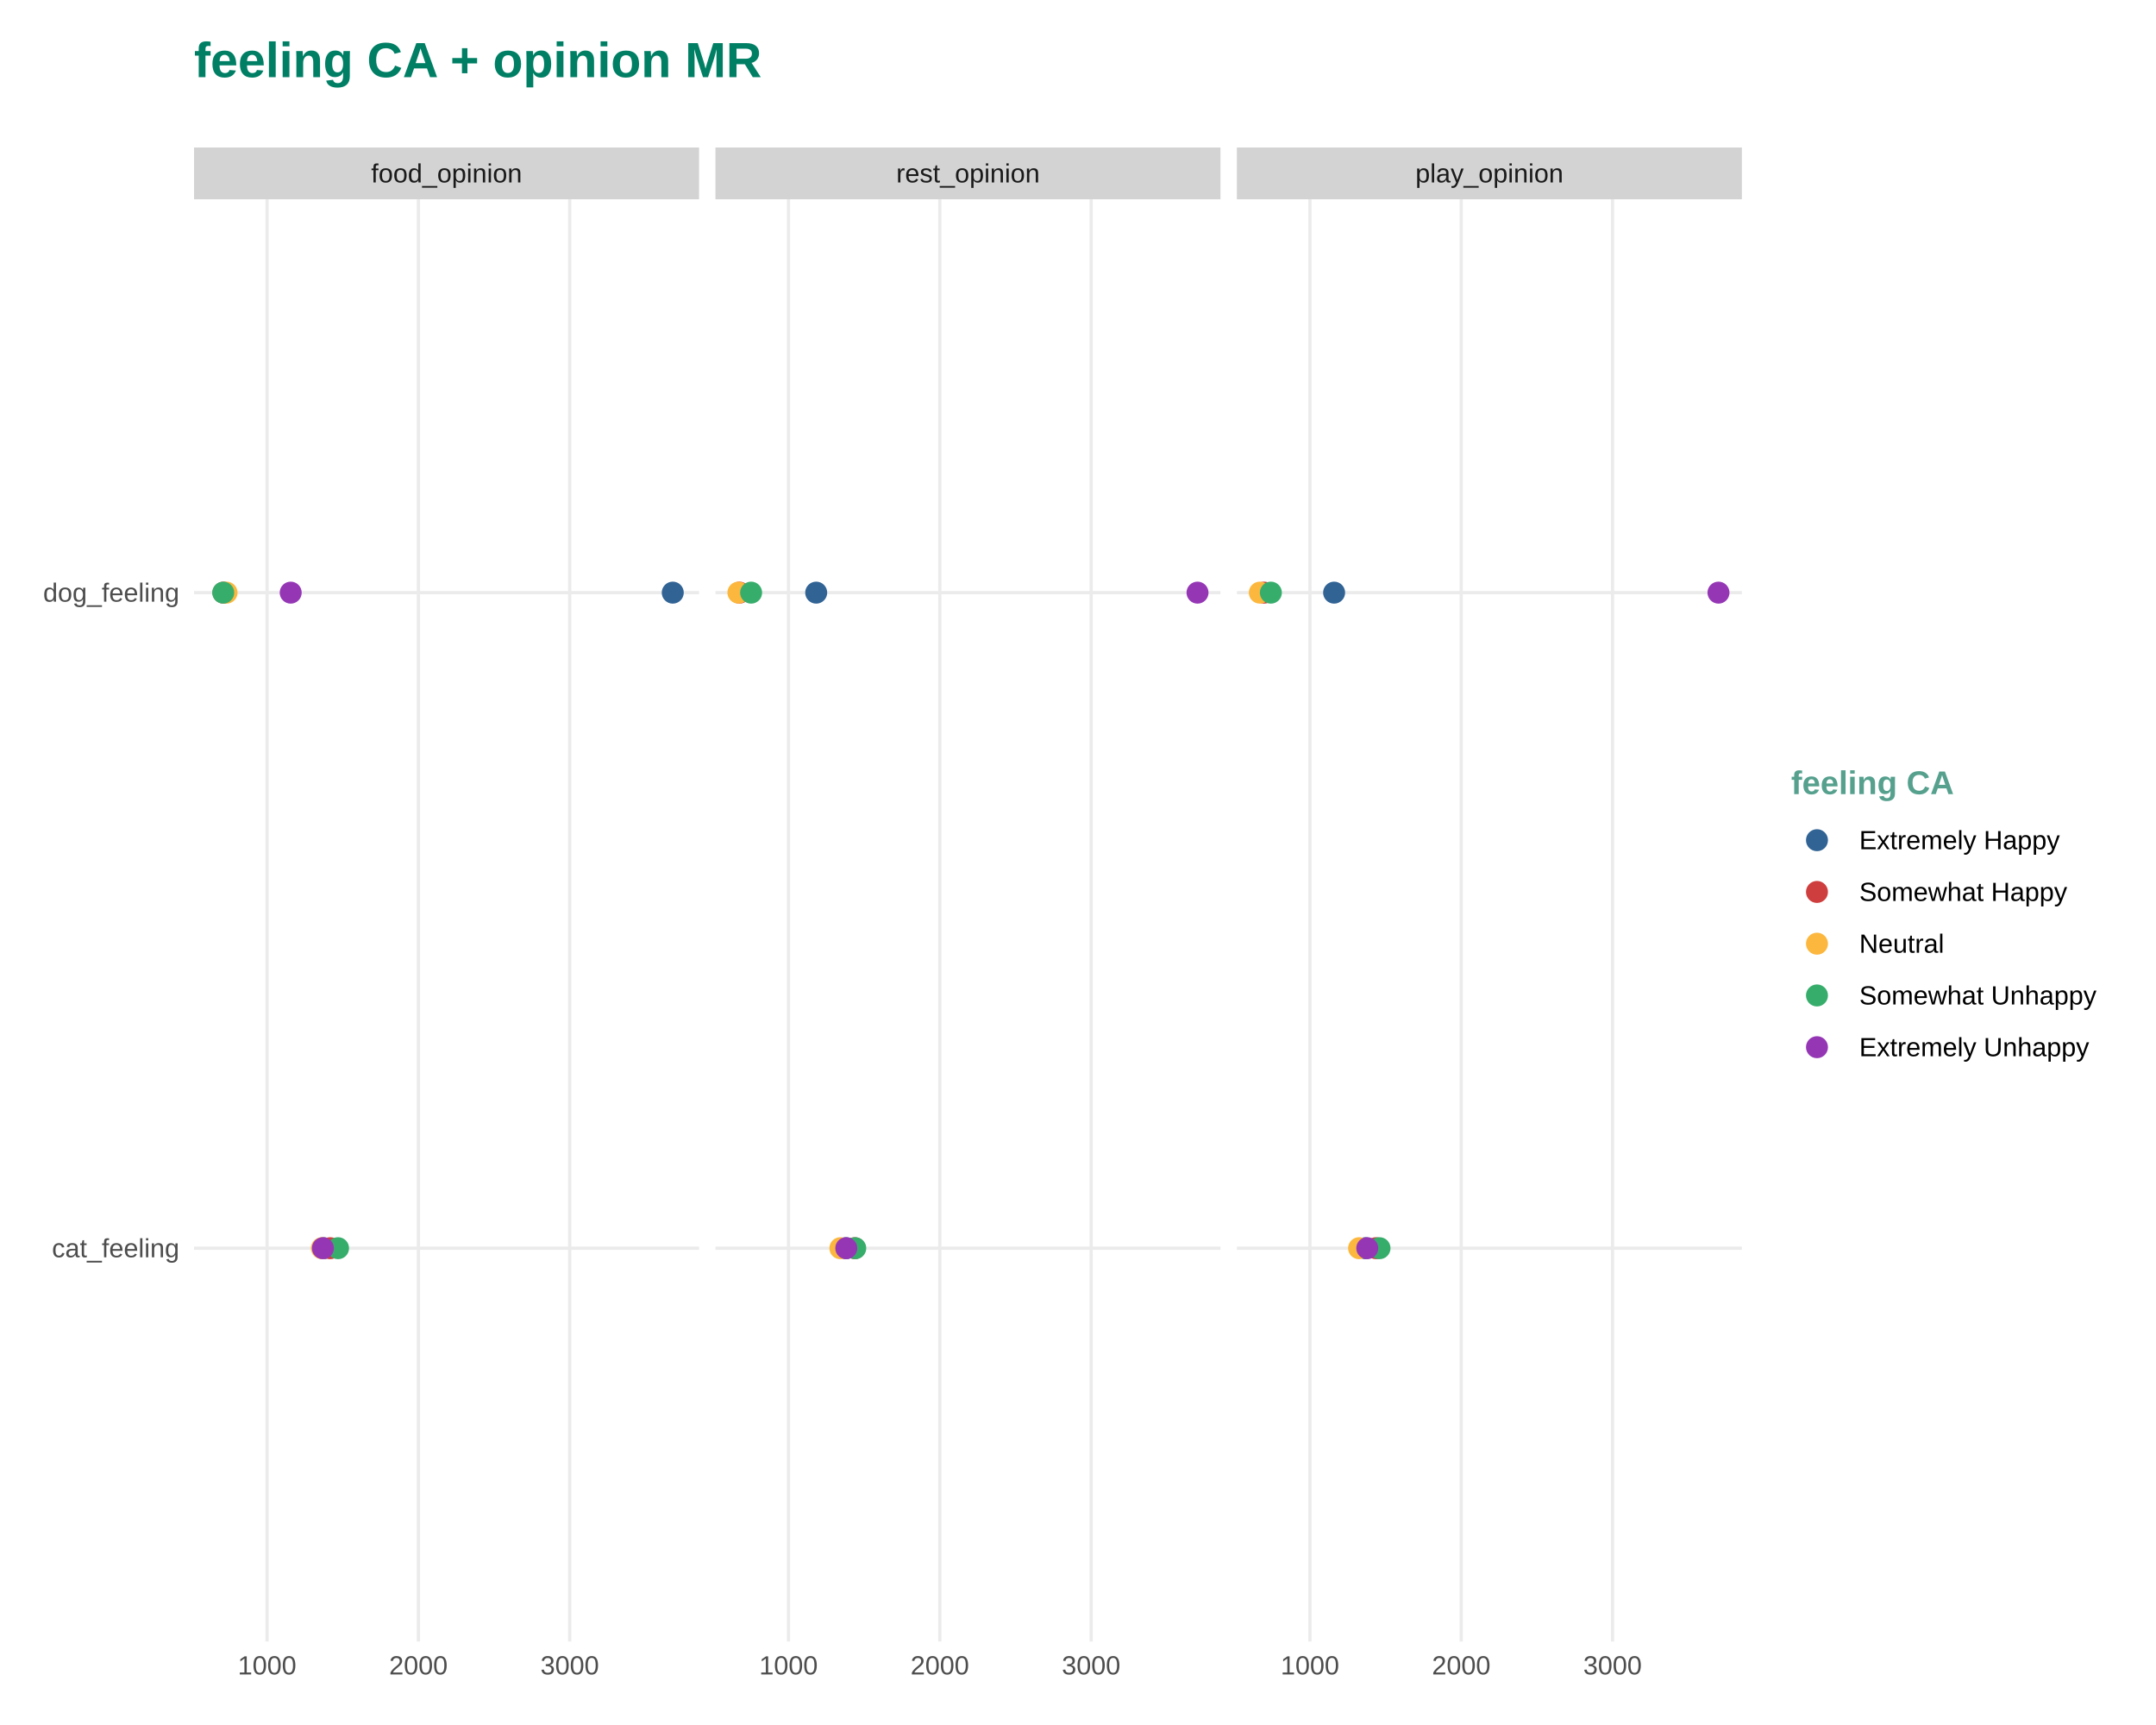
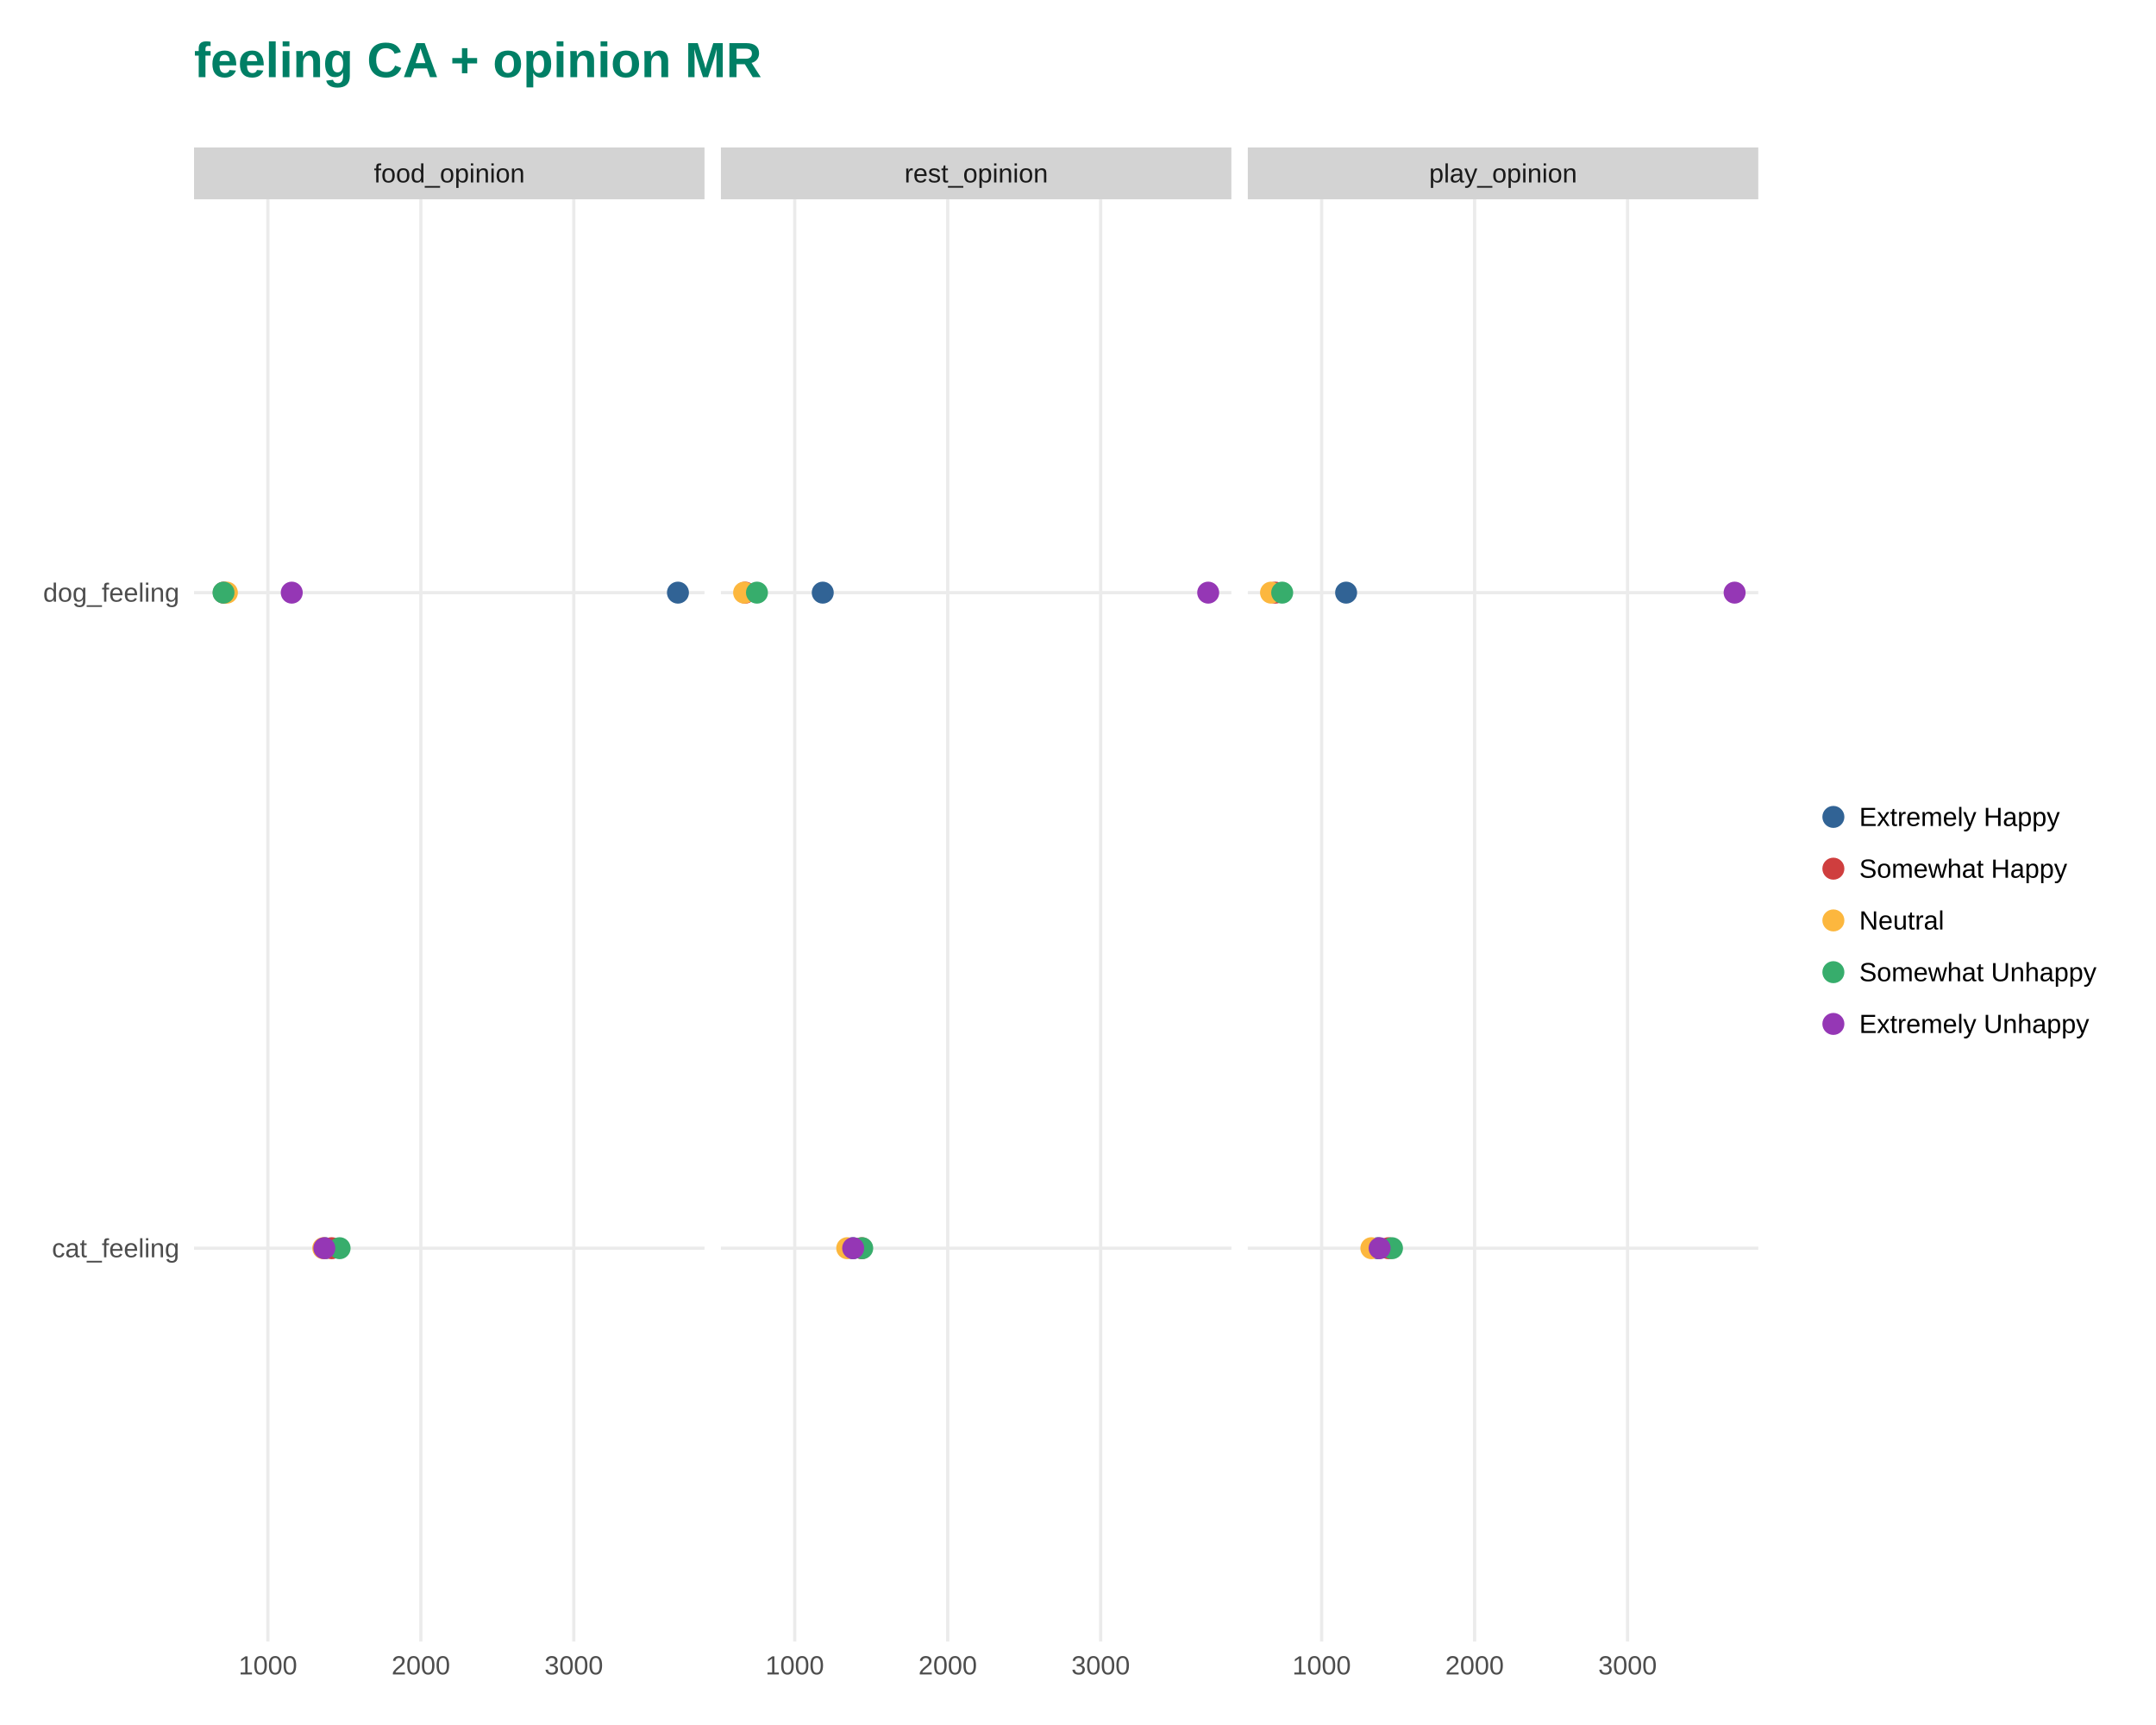
<svg xmlns="http://www.w3.org/2000/svg" viewBox="0 0 720.00 576.00">
  <defs>
    <style type="text/css">
    line, polyline, polygon, path, rect, circle {
      fill: none;
      stroke: #000000;
      stroke-linecap: round;
      stroke-linejoin: round;
      stroke-miterlimit: 10.00;
    }
  </style>
  </defs>
  <rect width="100%" height="100%" style="stroke: none; fill: #FFFFFF;" />
  <defs>
-     <clipPath id="cpNjQuODB8MjMzLjQ1fDU0OC4xNHw2Ni41NQ==">
-       <rect x="64.80" y="66.55" width="168.65" height="481.59" />
+     <clipPath id="cpNjQuODB8MjM1LjI4fDU0OC4xNHw2Ni41NQ==">
+       <rect x="64.80" y="66.55" width="170.47" height="481.59" />
    </clipPath>
  </defs>
-   <polyline points="64.80,416.79 233.45,416.79 " style="stroke-width: 1.07; stroke: #EBEBEB; stroke-linecap: butt;" clip-path="url(#cpNjQuODB8MjMzLjQ1fDU0OC4xNHw2Ni41NQ==)" />
-   <polyline points="64.80,197.89 233.45,197.89 " style="stroke-width: 1.07; stroke: #EBEBEB; stroke-linecap: butt;" clip-path="url(#cpNjQuODB8MjMzLjQ1fDU0OC4xNHw2Ni41NQ==)" />
-   <polyline points="89.19,548.14 89.19,66.55 " style="stroke-width: 1.07; stroke: #EBEBEB; stroke-linecap: butt;" clip-path="url(#cpNjQuODB8MjMzLjQ1fDU0OC4xNHw2Ni41NQ==)" />
-   <polyline points="139.73,548.14 139.73,66.55 " style="stroke-width: 1.07; stroke: #EBEBEB; stroke-linecap: butt;" clip-path="url(#cpNjQuODB8MjMzLjQ1fDU0OC4xNHw2Ni41NQ==)" />
-   <polyline points="190.26,548.14 190.26,66.55 " style="stroke-width: 1.07; stroke: #EBEBEB; stroke-linecap: butt;" clip-path="url(#cpNjQuODB8MjMzLjQ1fDU0OC4xNHw2Ni41NQ==)" />
-   <circle cx="108.09" cy="416.79" r="2.49pt" style="stroke-width: 0.71; stroke: #316395; fill: #316395;" clip-path="url(#cpNjQuODB8MjMzLjQ1fDU0OC4xNHw2Ni41NQ==)" />
-   <circle cx="224.67" cy="197.89" r="2.49pt" style="stroke-width: 0.71; stroke: #316395; fill: #316395;" clip-path="url(#cpNjQuODB8MjMzLjQ1fDU0OC4xNHw2Ni41NQ==)" />
-   <circle cx="110.26" cy="416.79" r="2.49pt" style="stroke-width: 0.71; stroke: #CF3E3E; fill: #CF3E3E;" clip-path="url(#cpNjQuODB8MjMzLjQ1fDU0OC4xNHw2Ni41NQ==)" />
-   <circle cx="74.64" cy="197.89" r="2.49pt" style="stroke-width: 0.71; stroke: #CF3E3E; fill: #CF3E3E;" clip-path="url(#cpNjQuODB8MjMzLjQ1fDU0OC4xNHw2Ni41NQ==)" />
-   <circle cx="107.49" cy="416.79" r="2.49pt" style="stroke-width: 0.71; stroke: #FCB73E; fill: #FCB73E;" clip-path="url(#cpNjQuODB8MjMzLjQ1fDU0OC4xNHw2Ni41NQ==)" />
-   <circle cx="75.65" cy="197.89" r="2.49pt" style="stroke-width: 0.71; stroke: #FCB73E; fill: #FCB73E;" clip-path="url(#cpNjQuODB8MjMzLjQ1fDU0OC4xNHw2Ni41NQ==)" />
-   <circle cx="112.89" cy="416.79" r="2.49pt" style="stroke-width: 0.71; stroke: #37AD6C; fill: #37AD6C;" clip-path="url(#cpNjQuODB8MjMzLjQ1fDU0OC4xNHw2Ni41NQ==)" />
-   <circle cx="74.54" cy="197.89" r="2.49pt" style="stroke-width: 0.71; stroke: #37AD6C; fill: #37AD6C;" clip-path="url(#cpNjQuODB8MjMzLjQ1fDU0OC4xNHw2Ni41NQ==)" />
-   <circle cx="107.84" cy="416.79" r="2.49pt" style="stroke-width: 0.71; stroke: #9537B5; fill: #9537B5;" clip-path="url(#cpNjQuODB8MjMzLjQ1fDU0OC4xNHw2Ni41NQ==)" />
-   <circle cx="97.08" cy="197.89" r="2.49pt" style="stroke-width: 0.71; stroke: #9537B5; fill: #9537B5;" clip-path="url(#cpNjQuODB8MjMzLjQ1fDU0OC4xNHw2Ni41NQ==)" />
+   <polyline points="64.80,416.79 235.28,416.79 " style="stroke-width: 1.07; stroke: #EBEBEB; stroke-linecap: butt;" clip-path="url(#cpNjQuODB8MjM1LjI4fDU0OC4xNHw2Ni41NQ==)" />
+   <polyline points="64.80,197.89 235.28,197.89 " style="stroke-width: 1.07; stroke: #EBEBEB; stroke-linecap: butt;" clip-path="url(#cpNjQuODB8MjM1LjI4fDU0OC4xNHw2Ni41NQ==)" />
+   <polyline points="89.46,548.14 89.46,66.55 " style="stroke-width: 1.07; stroke: #EBEBEB; stroke-linecap: butt;" clip-path="url(#cpNjQuODB8MjM1LjI4fDU0OC4xNHw2Ni41NQ==)" />
+   <polyline points="140.54,548.14 140.54,66.55 " style="stroke-width: 1.07; stroke: #EBEBEB; stroke-linecap: butt;" clip-path="url(#cpNjQuODB8MjM1LjI4fDU0OC4xNHw2Ni41NQ==)" />
+   <polyline points="191.62,548.14 191.62,66.55 " style="stroke-width: 1.07; stroke: #EBEBEB; stroke-linecap: butt;" clip-path="url(#cpNjQuODB8MjM1LjI4fDU0OC4xNHw2Ni41NQ==)" />
+   <circle cx="108.56" cy="416.79" r="2.49pt" style="stroke-width: 0.71; stroke: #316395; fill: #316395;" clip-path="url(#cpNjQuODB8MjM1LjI4fDU0OC4xNHw2Ni41NQ==)" />
+   <circle cx="226.40" cy="197.89" r="2.49pt" style="stroke-width: 0.71; stroke: #316395; fill: #316395;" clip-path="url(#cpNjQuODB8MjM1LjI4fDU0OC4xNHw2Ni41NQ==)" />
+   <circle cx="110.76" cy="416.79" r="2.49pt" style="stroke-width: 0.71; stroke: #CF3E3E; fill: #CF3E3E;" clip-path="url(#cpNjQuODB8MjM1LjI4fDU0OC4xNHw2Ni41NQ==)" />
+   <circle cx="74.75" cy="197.89" r="2.49pt" style="stroke-width: 0.71; stroke: #CF3E3E; fill: #CF3E3E;" clip-path="url(#cpNjQuODB8MjM1LjI4fDU0OC4xNHw2Ni41NQ==)" />
+   <circle cx="107.95" cy="416.79" r="2.49pt" style="stroke-width: 0.71; stroke: #FCB73E; fill: #FCB73E;" clip-path="url(#cpNjQuODB8MjM1LjI4fDU0OC4xNHw2Ni41NQ==)" />
+   <circle cx="75.77" cy="197.89" r="2.49pt" style="stroke-width: 0.71; stroke: #FCB73E; fill: #FCB73E;" clip-path="url(#cpNjQuODB8MjM1LjI4fDU0OC4xNHw2Ni41NQ==)" />
+   <circle cx="113.41" cy="416.79" r="2.49pt" style="stroke-width: 0.71; stroke: #37AD6C; fill: #37AD6C;" clip-path="url(#cpNjQuODB8MjM1LjI4fDU0OC4xNHw2Ni41NQ==)" />
+   <circle cx="74.64" cy="197.89" r="2.49pt" style="stroke-width: 0.71; stroke: #37AD6C; fill: #37AD6C;" clip-path="url(#cpNjQuODB8MjM1LjI4fDU0OC4xNHw2Ni41NQ==)" />
+   <circle cx="108.31" cy="416.79" r="2.49pt" style="stroke-width: 0.71; stroke: #9537B5; fill: #9537B5;" clip-path="url(#cpNjQuODB8MjM1LjI4fDU0OC4xNHw2Ni41NQ==)" />
+   <circle cx="97.43" cy="197.89" r="2.49pt" style="stroke-width: 0.71; stroke: #9537B5; fill: #9537B5;" clip-path="url(#cpNjQuODB8MjM1LjI4fDU0OC4xNHw2Ni41NQ==)" />
  <defs>
    <clipPath id="cpMC4wMHw3MjAuMDB8NTc2LjAwfDAuMDA=">
      <rect x="0.00" y="0.00" width="720.00" height="576.00" />
    </clipPath>
  </defs>
  <defs>
-     <clipPath id="cpMjM4LjkzfDQwNy41OHw1NDguMTR8NjYuNTU=">
-       <rect x="238.93" y="66.55" width="168.65" height="481.59" />
+     <clipPath id="cpMjQwLjc1fDQxMS4yM3w1NDguMTR8NjYuNTU=">
+       <rect x="240.75" y="66.55" width="170.47" height="481.59" />
    </clipPath>
  </defs>
-   <polyline points="238.93,416.79 407.58,416.79 " style="stroke-width: 1.07; stroke: #EBEBEB; stroke-linecap: butt;" clip-path="url(#cpMjM4LjkzfDQwNy41OHw1NDguMTR8NjYuNTU=)" />
-   <polyline points="238.93,197.89 407.58,197.89 " style="stroke-width: 1.07; stroke: #EBEBEB; stroke-linecap: butt;" clip-path="url(#cpMjM4LjkzfDQwNy41OHw1NDguMTR8NjYuNTU=)" />
-   <polyline points="263.32,548.14 263.32,66.55 " style="stroke-width: 1.07; stroke: #EBEBEB; stroke-linecap: butt;" clip-path="url(#cpMjM4LjkzfDQwNy41OHw1NDguMTR8NjYuNTU=)" />
-   <polyline points="313.85,548.14 313.85,66.55 " style="stroke-width: 1.07; stroke: #EBEBEB; stroke-linecap: butt;" clip-path="url(#cpMjM4LjkzfDQwNy41OHw1NDguMTR8NjYuNTU=)" />
-   <polyline points="364.39,548.14 364.39,66.55 " style="stroke-width: 1.07; stroke: #EBEBEB; stroke-linecap: butt;" clip-path="url(#cpMjM4LjkzfDQwNy41OHw1NDguMTR8NjYuNTU=)" />
-   <circle cx="282.52" cy="416.79" r="2.49pt" style="stroke-width: 0.71; stroke: #316395; fill: #316395;" clip-path="url(#cpMjM4LjkzfDQwNy41OHw1NDguMTR8NjYuNTU=)" />
-   <circle cx="272.57" cy="197.89" r="2.49pt" style="stroke-width: 0.71; stroke: #316395; fill: #316395;" clip-path="url(#cpMjM4LjkzfDQwNy41OHw1NDguMTR8NjYuNTU=)" />
-   <circle cx="285.45" cy="416.79" r="2.49pt" style="stroke-width: 0.71; stroke: #CF3E3E; fill: #CF3E3E;" clip-path="url(#cpMjM4LjkzfDQwNy41OHw1NDguMTR8NjYuNTU=)" />
-   <circle cx="246.95" cy="197.89" r="2.49pt" style="stroke-width: 0.71; stroke: #CF3E3E; fill: #CF3E3E;" clip-path="url(#cpMjM4LjkzfDQwNy41OHw1NDguMTR8NjYuNTU=)" />
-   <circle cx="280.65" cy="416.79" r="2.49pt" style="stroke-width: 0.71; stroke: #FCB73E; fill: #FCB73E;" clip-path="url(#cpMjM4LjkzfDQwNy41OHw1NDguMTR8NjYuNTU=)" />
-   <circle cx="246.59" cy="197.89" r="2.49pt" style="stroke-width: 0.71; stroke: #FCB73E; fill: #FCB73E;" clip-path="url(#cpMjM4LjkzfDQwNy41OHw1NDguMTR8NjYuNTU=)" />
-   <circle cx="285.61" cy="416.79" r="2.49pt" style="stroke-width: 0.71; stroke: #37AD6C; fill: #37AD6C;" clip-path="url(#cpMjM4LjkzfDQwNy41OHw1NDguMTR8NjYuNTU=)" />
-   <circle cx="250.84" cy="197.89" r="2.49pt" style="stroke-width: 0.71; stroke: #37AD6C; fill: #37AD6C;" clip-path="url(#cpMjM4LjkzfDQwNy41OHw1NDguMTR8NjYuNTU=)" />
-   <circle cx="282.62" cy="416.79" r="2.49pt" style="stroke-width: 0.71; stroke: #9537B5; fill: #9537B5;" clip-path="url(#cpMjM4LjkzfDQwNy41OHw1NDguMTR8NjYuNTU=)" />
-   <circle cx="399.91" cy="197.89" r="2.49pt" style="stroke-width: 0.71; stroke: #9537B5; fill: #9537B5;" clip-path="url(#cpMjM4LjkzfDQwNy41OHw1NDguMTR8NjYuNTU=)" />
+   <polyline points="240.75,416.79 411.23,416.79 " style="stroke-width: 1.07; stroke: #EBEBEB; stroke-linecap: butt;" clip-path="url(#cpMjQwLjc1fDQxMS4yM3w1NDguMTR8NjYuNTU=)" />
+   <polyline points="240.75,197.89 411.23,197.89 " style="stroke-width: 1.07; stroke: #EBEBEB; stroke-linecap: butt;" clip-path="url(#cpMjQwLjc1fDQxMS4yM3w1NDguMTR8NjYuNTU=)" />
+   <polyline points="265.41,548.14 265.41,66.55 " style="stroke-width: 1.07; stroke: #EBEBEB; stroke-linecap: butt;" clip-path="url(#cpMjQwLjc1fDQxMS4yM3w1NDguMTR8NjYuNTU=)" />
+   <polyline points="316.49,548.14 316.49,66.55 " style="stroke-width: 1.07; stroke: #EBEBEB; stroke-linecap: butt;" clip-path="url(#cpMjQwLjc1fDQxMS4yM3w1NDguMTR8NjYuNTU=)" />
+   <polyline points="367.57,548.14 367.57,66.55 " style="stroke-width: 1.07; stroke: #EBEBEB; stroke-linecap: butt;" clip-path="url(#cpMjQwLjc1fDQxMS4yM3w1NDguMTR8NjYuNTU=)" />
+   <circle cx="284.82" cy="416.79" r="2.49pt" style="stroke-width: 0.71; stroke: #316395; fill: #316395;" clip-path="url(#cpMjQwLjc1fDQxMS4yM3w1NDguMTR8NjYuNTU=)" />
+   <circle cx="274.76" cy="197.89" r="2.49pt" style="stroke-width: 0.71; stroke: #316395; fill: #316395;" clip-path="url(#cpMjQwLjc1fDQxMS4yM3w1NDguMTR8NjYuNTU=)" />
+   <circle cx="287.78" cy="416.79" r="2.49pt" style="stroke-width: 0.71; stroke: #CF3E3E; fill: #CF3E3E;" clip-path="url(#cpMjQwLjc1fDQxMS4yM3w1NDguMTR8NjYuNTU=)" />
+   <circle cx="248.86" cy="197.89" r="2.49pt" style="stroke-width: 0.71; stroke: #CF3E3E; fill: #CF3E3E;" clip-path="url(#cpMjQwLjc1fDQxMS4yM3w1NDguMTR8NjYuNTU=)" />
+   <circle cx="282.93" cy="416.79" r="2.49pt" style="stroke-width: 0.71; stroke: #FCB73E; fill: #FCB73E;" clip-path="url(#cpMjQwLjc1fDQxMS4yM3w1NDguMTR8NjYuNTU=)" />
+   <circle cx="248.50" cy="197.89" r="2.49pt" style="stroke-width: 0.71; stroke: #FCB73E; fill: #FCB73E;" clip-path="url(#cpMjQwLjc1fDQxMS4yM3w1NDguMTR8NjYuNTU=)" />
+   <circle cx="287.94" cy="416.79" r="2.49pt" style="stroke-width: 0.71; stroke: #37AD6C; fill: #37AD6C;" clip-path="url(#cpMjQwLjc1fDQxMS4yM3w1NDguMTR8NjYuNTU=)" />
+   <circle cx="252.79" cy="197.89" r="2.49pt" style="stroke-width: 0.71; stroke: #37AD6C; fill: #37AD6C;" clip-path="url(#cpMjQwLjc1fDQxMS4yM3w1NDguMTR8NjYuNTU=)" />
+   <circle cx="284.92" cy="416.79" r="2.49pt" style="stroke-width: 0.71; stroke: #9537B5; fill: #9537B5;" clip-path="url(#cpMjQwLjc1fDQxMS4yM3w1NDguMTR8NjYuNTU=)" />
+   <circle cx="403.48" cy="197.89" r="2.49pt" style="stroke-width: 0.71; stroke: #9537B5; fill: #9537B5;" clip-path="url(#cpMjQwLjc1fDQxMS4yM3w1NDguMTR8NjYuNTU=)" />
  <defs>
    <clipPath id="cpMC4wMHw3MjAuMDB8NTc2LjAwfDAuMDA=">
      <rect x="0.00" y="0.00" width="720.00" height="576.00" />
    </clipPath>
  </defs>
  <defs>
-     <clipPath id="cpNDEzLjA2fDU4MS43MHw1NDguMTR8NjYuNTU=">
-       <rect x="413.06" y="66.55" width="168.65" height="481.59" />
+     <clipPath id="cpNDE2LjcxfDU4Ny4xOHw1NDguMTR8NjYuNTU=">
+       <rect x="416.71" y="66.55" width="170.47" height="481.59" />
    </clipPath>
  </defs>
-   <polyline points="413.06,416.79 581.70,416.79 " style="stroke-width: 1.07; stroke: #EBEBEB; stroke-linecap: butt;" clip-path="url(#cpNDEzLjA2fDU4MS43MHw1NDguMTR8NjYuNTU=)" />
-   <polyline points="413.06,197.89 581.70,197.89 " style="stroke-width: 1.07; stroke: #EBEBEB; stroke-linecap: butt;" clip-path="url(#cpNDEzLjA2fDU4MS43MHw1NDguMTR8NjYuNTU=)" />
-   <polyline points="437.45,548.14 437.45,66.55 " style="stroke-width: 1.07; stroke: #EBEBEB; stroke-linecap: butt;" clip-path="url(#cpNDEzLjA2fDU4MS43MHw1NDguMTR8NjYuNTU=)" />
-   <polyline points="487.98,548.14 487.98,66.55 " style="stroke-width: 1.07; stroke: #EBEBEB; stroke-linecap: butt;" clip-path="url(#cpNDEzLjA2fDU4MS43MHw1NDguMTR8NjYuNTU=)" />
-   <polyline points="538.51,548.14 538.51,66.55 " style="stroke-width: 1.07; stroke: #EBEBEB; stroke-linecap: butt;" clip-path="url(#cpNDEzLjA2fDU4MS43MHw1NDguMTR8NjYuNTU=)" />
-   <circle cx="455.99" cy="416.79" r="2.49pt" style="stroke-width: 0.71; stroke: #316395; fill: #316395;" clip-path="url(#cpNDEzLjA2fDU4MS43MHw1NDguMTR8NjYuNTU=)" />
-   <circle cx="445.53" cy="197.89" r="2.49pt" style="stroke-width: 0.71; stroke: #316395; fill: #316395;" clip-path="url(#cpNDEzLjA2fDU4MS43MHw1NDguMTR8NjYuNTU=)" />
-   <circle cx="459.53" cy="416.79" r="2.49pt" style="stroke-width: 0.71; stroke: #CF3E3E; fill: #CF3E3E;" clip-path="url(#cpNDEzLjA2fDU4MS43MHw1NDguMTR8NjYuNTU=)" />
-   <circle cx="422.14" cy="197.89" r="2.49pt" style="stroke-width: 0.71; stroke: #CF3E3E; fill: #CF3E3E;" clip-path="url(#cpNDEzLjA2fDU4MS43MHw1NDguMTR8NjYuNTU=)" />
-   <circle cx="453.87" cy="416.79" r="2.49pt" style="stroke-width: 0.71; stroke: #FCB73E; fill: #FCB73E;" clip-path="url(#cpNDEzLjA2fDU4MS43MHw1NDguMTR8NjYuNTU=)" />
-   <circle cx="420.72" cy="197.89" r="2.49pt" style="stroke-width: 0.71; stroke: #FCB73E; fill: #FCB73E;" clip-path="url(#cpNDEzLjA2fDU4MS43MHw1NDguMTR8NjYuNTU=)" />
-   <circle cx="460.69" cy="416.79" r="2.49pt" style="stroke-width: 0.71; stroke: #37AD6C; fill: #37AD6C;" clip-path="url(#cpNDEzLjA2fDU4MS43MHw1NDguMTR8NjYuNTU=)" />
-   <circle cx="424.41" cy="197.89" r="2.49pt" style="stroke-width: 0.71; stroke: #37AD6C; fill: #37AD6C;" clip-path="url(#cpNDEzLjA2fDU4MS43MHw1NDguMTR8NjYuNTU=)" />
-   <circle cx="456.60" cy="416.79" r="2.49pt" style="stroke-width: 0.71; stroke: #9537B5; fill: #9537B5;" clip-path="url(#cpNDEzLjA2fDU4MS43MHw1NDguMTR8NjYuNTU=)" />
-   <circle cx="573.89" cy="197.89" r="2.49pt" style="stroke-width: 0.71; stroke: #9537B5; fill: #9537B5;" clip-path="url(#cpNDEzLjA2fDU4MS43MHw1NDguMTR8NjYuNTU=)" />
+   <polyline points="416.71,416.79 587.18,416.79 " style="stroke-width: 1.07; stroke: #EBEBEB; stroke-linecap: butt;" clip-path="url(#cpNDE2LjcxfDU4Ny4xOHw1NDguMTR8NjYuNTU=)" />
+   <polyline points="416.71,197.89 587.18,197.89 " style="stroke-width: 1.07; stroke: #EBEBEB; stroke-linecap: butt;" clip-path="url(#cpNDE2LjcxfDU4Ny4xOHw1NDguMTR8NjYuNTU=)" />
+   <polyline points="441.37,548.14 441.37,66.55 " style="stroke-width: 1.07; stroke: #EBEBEB; stroke-linecap: butt;" clip-path="url(#cpNDE2LjcxfDU4Ny4xOHw1NDguMTR8NjYuNTU=)" />
+   <polyline points="492.45,548.14 492.45,66.55 " style="stroke-width: 1.07; stroke: #EBEBEB; stroke-linecap: butt;" clip-path="url(#cpNDE2LjcxfDU4Ny4xOHw1NDguMTR8NjYuNTU=)" />
+   <polyline points="543.53,548.14 543.53,66.55 " style="stroke-width: 1.07; stroke: #EBEBEB; stroke-linecap: butt;" clip-path="url(#cpNDE2LjcxfDU4Ny4xOHw1NDguMTR8NjYuNTU=)" />
+   <circle cx="460.11" cy="416.79" r="2.49pt" style="stroke-width: 0.71; stroke: #316395; fill: #316395;" clip-path="url(#cpNDE2LjcxfDU4Ny4xOHw1NDguMTR8NjYuNTU=)" />
+   <circle cx="449.54" cy="197.89" r="2.49pt" style="stroke-width: 0.71; stroke: #316395; fill: #316395;" clip-path="url(#cpNDE2LjcxfDU4Ny4xOHw1NDguMTR8NjYuNTU=)" />
+   <circle cx="463.69" cy="416.79" r="2.49pt" style="stroke-width: 0.71; stroke: #CF3E3E; fill: #CF3E3E;" clip-path="url(#cpNDE2LjcxfDU4Ny4xOHw1NDguMTR8NjYuNTU=)" />
+   <circle cx="425.89" cy="197.89" r="2.49pt" style="stroke-width: 0.71; stroke: #CF3E3E; fill: #CF3E3E;" clip-path="url(#cpNDE2LjcxfDU4Ny4xOHw1NDguMTR8NjYuNTU=)" />
+   <circle cx="457.97" cy="416.79" r="2.49pt" style="stroke-width: 0.71; stroke: #FCB73E; fill: #FCB73E;" clip-path="url(#cpNDE2LjcxfDU4Ny4xOHw1NDguMTR8NjYuNTU=)" />
+   <circle cx="424.46" cy="197.89" r="2.49pt" style="stroke-width: 0.71; stroke: #FCB73E; fill: #FCB73E;" clip-path="url(#cpNDE2LjcxfDU4Ny4xOHw1NDguMTR8NjYuNTU=)" />
+   <circle cx="464.86" cy="416.79" r="2.49pt" style="stroke-width: 0.71; stroke: #37AD6C; fill: #37AD6C;" clip-path="url(#cpNDE2LjcxfDU4Ny4xOHw1NDguMTR8NjYuNTU=)" />
+   <circle cx="428.19" cy="197.89" r="2.49pt" style="stroke-width: 0.71; stroke: #37AD6C; fill: #37AD6C;" clip-path="url(#cpNDE2LjcxfDU4Ny4xOHw1NDguMTR8NjYuNTU=)" />
+   <circle cx="460.72" cy="416.79" r="2.49pt" style="stroke-width: 0.71; stroke: #9537B5; fill: #9537B5;" clip-path="url(#cpNDE2LjcxfDU4Ny4xOHw1NDguMTR8NjYuNTU=)" />
+   <circle cx="579.28" cy="197.89" r="2.49pt" style="stroke-width: 0.71; stroke: #9537B5; fill: #9537B5;" clip-path="url(#cpNDE2LjcxfDU4Ny4xOHw1NDguMTR8NjYuNTU=)" />
  <defs>
    <clipPath id="cpMC4wMHw3MjAuMDB8NTc2LjAwfDAuMDA=">
      <rect x="0.00" y="0.00" width="720.00" height="576.00" />
    </clipPath>
  </defs>
  <defs>
-     <clipPath id="cpNjQuODB8MjMzLjQ1fDY2LjU1fDQ5LjI1">
-       <rect x="64.80" y="49.25" width="168.65" height="17.30" />
+     <clipPath id="cpNjQuODB8MjM1LjI4fDY2LjU1fDQ5LjI1">
+       <rect x="64.80" y="49.25" width="170.47" height="17.30" />
    </clipPath>
  </defs>
-   <rect x="64.80" y="49.25" width="168.65" height="17.30" style="stroke-width: 1.07; stroke: none; fill: #D3D3D3;" clip-path="url(#cpNjQuODB8MjMzLjQ1fDY2LjU1fDQ5LjI1)" />
-   <g clip-path="url(#cpNjQuODB8MjMzLjQ1fDY2LjU1fDQ5LjI1)">
-     <text x="123.94" y="60.92" style="font-size: 8.80px; fill: #1A1A1A; font-family: Liberation Sans;" textLength="50.36px" lengthAdjust="spacingAndGlyphs">food_opinion</text>
+   <rect x="64.80" y="49.25" width="170.47" height="17.30" style="stroke-width: 1.07; stroke: none; fill: #D3D3D3;" clip-path="url(#cpNjQuODB8MjM1LjI4fDY2LjU1fDQ5LjI1)" />
+   <g clip-path="url(#cpNjQuODB8MjM1LjI4fDY2LjU1fDQ5LjI1)">
+     <text x="124.86" y="60.92" style="font-size: 8.80px; fill: #1A1A1A; font-family: Liberation Sans;" textLength="50.36px" lengthAdjust="spacingAndGlyphs">food_opinion</text>
  </g>
  <defs>
    <clipPath id="cpMC4wMHw3MjAuMDB8NTc2LjAwfDAuMDA=">
      <rect x="0.00" y="0.00" width="720.00" height="576.00" />
    </clipPath>
  </defs>
  <defs>
-     <clipPath id="cpMjM4LjkzfDQwNy41OHw2Ni41NXw0OS4yNQ==">
-       <rect x="238.93" y="49.25" width="168.65" height="17.30" />
+     <clipPath id="cpMjQwLjc1fDQxMS4yM3w2Ni41NXw0OS4yNQ==">
+       <rect x="240.75" y="49.25" width="170.47" height="17.30" />
    </clipPath>
  </defs>
-   <rect x="238.93" y="49.25" width="168.65" height="17.30" style="stroke-width: 1.07; stroke: none; fill: #D3D3D3;" clip-path="url(#cpMjM4LjkzfDQwNy41OHw2Ni41NXw0OS4yNQ==)" />
-   <g clip-path="url(#cpMjM4LjkzfDQwNy41OHw2Ni41NXw0OS4yNQ==)">
-     <text x="299.30" y="60.92" style="font-size: 8.80px; fill: #1A1A1A; font-family: Liberation Sans;" textLength="47.91px" lengthAdjust="spacingAndGlyphs">rest_opinion</text>
+   <rect x="240.75" y="49.25" width="170.47" height="17.30" style="stroke-width: 1.07; stroke: none; fill: #D3D3D3;" clip-path="url(#cpMjQwLjc1fDQxMS4yM3w2Ni41NXw0OS4yNQ==)" />
+   <g clip-path="url(#cpMjQwLjc1fDQxMS4yM3w2Ni41NXw0OS4yNQ==)">
+     <text x="302.04" y="60.92" style="font-size: 8.80px; fill: #1A1A1A; font-family: Liberation Sans;" textLength="47.91px" lengthAdjust="spacingAndGlyphs">rest_opinion</text>
  </g>
  <defs>
    <clipPath id="cpMC4wMHw3MjAuMDB8NTc2LjAwfDAuMDA=">
      <rect x="0.00" y="0.00" width="720.00" height="576.00" />
    </clipPath>
  </defs>
  <defs>
-     <clipPath id="cpNDEzLjA2fDU4MS43MHw2Ni41NXw0OS4yNQ==">
-       <rect x="413.06" y="49.25" width="168.65" height="17.30" />
+     <clipPath id="cpNDE2LjcxfDU4Ny4xOHw2Ni41NXw0OS4yNQ==">
+       <rect x="416.71" y="49.25" width="170.47" height="17.30" />
    </clipPath>
  </defs>
-   <rect x="413.06" y="49.25" width="168.65" height="17.30" style="stroke-width: 1.07; stroke: none; fill: #D3D3D3;" clip-path="url(#cpNDEzLjA2fDU4MS43MHw2Ni41NXw0OS4yNQ==)" />
-   <g clip-path="url(#cpNDEzLjA2fDU4MS43MHw2Ni41NXw0OS4yNQ==)">
-     <text x="472.68" y="60.92" style="font-size: 8.80px; fill: #1A1A1A; font-family: Liberation Sans;" textLength="49.39px" lengthAdjust="spacingAndGlyphs">play_opinion</text>
+   <rect x="416.71" y="49.25" width="170.47" height="17.30" style="stroke-width: 1.07; stroke: none; fill: #D3D3D3;" clip-path="url(#cpNDE2LjcxfDU4Ny4xOHw2Ni41NXw0OS4yNQ==)" />
+   <g clip-path="url(#cpNDE2LjcxfDU4Ny4xOHw2Ni41NXw0OS4yNQ==)">
+     <text x="477.25" y="60.92" style="font-size: 8.80px; fill: #1A1A1A; font-family: Liberation Sans;" textLength="49.39px" lengthAdjust="spacingAndGlyphs">play_opinion</text>
  </g>
  <defs>
    <clipPath id="cpMC4wMHw3MjAuMDB8NTc2LjAwfDAuMDA=">
      <rect x="0.00" y="0.00" width="720.00" height="576.00" />
    </clipPath>
  </defs>
  <g clip-path="url(#cpMC4wMHw3MjAuMDB8NTc2LjAwfDAuMDA=)">
-     <text x="79.41" y="559.12" style="font-size: 8.80px; fill: #4D4D4D; font-family: Liberation Sans;" textLength="19.56px" lengthAdjust="spacingAndGlyphs">1000</text>
+     <text x="79.68" y="559.12" style="font-size: 8.80px; fill: #4D4D4D; font-family: Liberation Sans;" textLength="19.56px" lengthAdjust="spacingAndGlyphs">1000</text>
  </g>
  <g clip-path="url(#cpMC4wMHw3MjAuMDB8NTc2LjAwfDAuMDA=)">
-     <text x="129.94" y="559.12" style="font-size: 8.80px; fill: #4D4D4D; font-family: Liberation Sans;" textLength="19.56px" lengthAdjust="spacingAndGlyphs">2000</text>
+     <text x="130.76" y="559.12" style="font-size: 8.80px; fill: #4D4D4D; font-family: Liberation Sans;" textLength="19.56px" lengthAdjust="spacingAndGlyphs">2000</text>
  </g>
  <g clip-path="url(#cpMC4wMHw3MjAuMDB8NTc2LjAwfDAuMDA=)">
-     <text x="180.48" y="559.12" style="font-size: 8.80px; fill: #4D4D4D; font-family: Liberation Sans;" textLength="19.56px" lengthAdjust="spacingAndGlyphs">3000</text>
+     <text x="181.84" y="559.12" style="font-size: 8.80px; fill: #4D4D4D; font-family: Liberation Sans;" textLength="19.56px" lengthAdjust="spacingAndGlyphs">3000</text>
  </g>
  <g clip-path="url(#cpMC4wMHw3MjAuMDB8NTc2LjAwfDAuMDA=)">
-     <text x="253.54" y="559.12" style="font-size: 8.80px; fill: #4D4D4D; font-family: Liberation Sans;" textLength="19.56px" lengthAdjust="spacingAndGlyphs">1000</text>
+     <text x="255.63" y="559.12" style="font-size: 8.80px; fill: #4D4D4D; font-family: Liberation Sans;" textLength="19.56px" lengthAdjust="spacingAndGlyphs">1000</text>
  </g>
  <g clip-path="url(#cpMC4wMHw3MjAuMDB8NTc2LjAwfDAuMDA=)">
-     <text x="304.07" y="559.12" style="font-size: 8.80px; fill: #4D4D4D; font-family: Liberation Sans;" textLength="19.56px" lengthAdjust="spacingAndGlyphs">2000</text>
+     <text x="306.71" y="559.12" style="font-size: 8.80px; fill: #4D4D4D; font-family: Liberation Sans;" textLength="19.56px" lengthAdjust="spacingAndGlyphs">2000</text>
  </g>
  <g clip-path="url(#cpMC4wMHw3MjAuMDB8NTc2LjAwfDAuMDA=)">
-     <text x="354.60" y="559.12" style="font-size: 8.80px; fill: #4D4D4D; font-family: Liberation Sans;" textLength="19.56px" lengthAdjust="spacingAndGlyphs">3000</text>
+     <text x="357.79" y="559.12" style="font-size: 8.80px; fill: #4D4D4D; font-family: Liberation Sans;" textLength="19.56px" lengthAdjust="spacingAndGlyphs">3000</text>
  </g>
  <g clip-path="url(#cpMC4wMHw3MjAuMDB8NTc2LjAwfDAuMDA=)">
-     <text x="427.67" y="559.12" style="font-size: 8.80px; fill: #4D4D4D; font-family: Liberation Sans;" textLength="19.56px" lengthAdjust="spacingAndGlyphs">1000</text>
+     <text x="431.58" y="559.12" style="font-size: 8.80px; fill: #4D4D4D; font-family: Liberation Sans;" textLength="19.56px" lengthAdjust="spacingAndGlyphs">1000</text>
  </g>
  <g clip-path="url(#cpMC4wMHw3MjAuMDB8NTc2LjAwfDAuMDA=)">
-     <text x="478.20" y="559.12" style="font-size: 8.80px; fill: #4D4D4D; font-family: Liberation Sans;" textLength="19.56px" lengthAdjust="spacingAndGlyphs">2000</text>
+     <text x="482.66" y="559.12" style="font-size: 8.80px; fill: #4D4D4D; font-family: Liberation Sans;" textLength="19.56px" lengthAdjust="spacingAndGlyphs">2000</text>
  </g>
  <g clip-path="url(#cpMC4wMHw3MjAuMDB8NTc2LjAwfDAuMDA=)">
-     <text x="528.73" y="559.12" style="font-size: 8.80px; fill: #4D4D4D; font-family: Liberation Sans;" textLength="19.56px" lengthAdjust="spacingAndGlyphs">3000</text>
+     <text x="533.74" y="559.12" style="font-size: 8.80px; fill: #4D4D4D; font-family: Liberation Sans;" textLength="19.56px" lengthAdjust="spacingAndGlyphs">3000</text>
  </g>
  <g clip-path="url(#cpMC4wMHw3MjAuMDB8NTc2LjAwfDAuMDA=)">
    <text x="17.34" y="419.82" style="font-size: 8.80px; fill: #4D4D4D; font-family: Liberation Sans;" textLength="42.53px" lengthAdjust="spacingAndGlyphs">cat_feeling</text>
  </g>
  <g clip-path="url(#cpMC4wMHw3MjAuMDB8NTc2LjAwfDAuMDA=)">
    <text x="14.40" y="200.91" style="font-size: 8.80px; fill: #4D4D4D; font-family: Liberation Sans;" textLength="45.47px" lengthAdjust="spacingAndGlyphs">dog_feeling</text>
  </g>
+   <circle cx="612.26" cy="272.78" r="2.49pt" style="stroke-width: 0.71; stroke: #316395; fill: #316395;" clip-path="url(#cpMC4wMHw3MjAuMDB8NTc2LjAwfDAuMDA=)" />
+   <circle cx="612.26" cy="290.06" r="2.49pt" style="stroke-width: 0.71; stroke: #CF3E3E; fill: #CF3E3E;" clip-path="url(#cpMC4wMHw3MjAuMDB8NTc2LjAwfDAuMDA=)" />
+   <circle cx="612.26" cy="307.34" r="2.49pt" style="stroke-width: 0.71; stroke: #FCB73E; fill: #FCB73E;" clip-path="url(#cpMC4wMHw3MjAuMDB8NTc2LjAwfDAuMDA=)" />
+   <circle cx="612.26" cy="324.62" r="2.49pt" style="stroke-width: 0.71; stroke: #37AD6C; fill: #37AD6C;" clip-path="url(#cpMC4wMHw3MjAuMDB8NTc2LjAwfDAuMDA=)" />
+   <circle cx="612.26" cy="341.90" r="2.49pt" style="stroke-width: 0.71; stroke: #9537B5; fill: #9537B5;" clip-path="url(#cpMC4wMHw3MjAuMDB8NTc2LjAwfDAuMDA=)" />
  <g clip-path="url(#cpMC4wMHw3MjAuMDB8NTc2LjAwfDAuMDA=)">
-     <text x="598.14" y="265.18" style="font-size: 11.00px; font-weight: bold; fill: #56A08E; font-family: Liberation Sans;" textLength="54.41px" lengthAdjust="spacingAndGlyphs">feeling CA</text>
-   </g>
-   <circle cx="606.78" cy="280.55" r="2.49pt" style="stroke-width: 0.71; stroke: #316395; fill: #316395;" clip-path="url(#cpMC4wMHw3MjAuMDB8NTc2LjAwfDAuMDA=)" />
-   <circle cx="606.78" cy="297.83" r="2.49pt" style="stroke-width: 0.71; stroke: #CF3E3E; fill: #CF3E3E;" clip-path="url(#cpMC4wMHw3MjAuMDB8NTc2LjAwfDAuMDA=)" />
-   <circle cx="606.78" cy="315.11" r="2.49pt" style="stroke-width: 0.71; stroke: #FCB73E; fill: #FCB73E;" clip-path="url(#cpMC4wMHw3MjAuMDB8NTc2LjAwfDAuMDA=)" />
-   <circle cx="606.78" cy="332.39" r="2.49pt" style="stroke-width: 0.71; stroke: #37AD6C; fill: #37AD6C;" clip-path="url(#cpMC4wMHw3MjAuMDB8NTc2LjAwfDAuMDA=)" />
-   <circle cx="606.78" cy="349.67" r="2.49pt" style="stroke-width: 0.71; stroke: #9537B5; fill: #9537B5;" clip-path="url(#cpMC4wMHw3MjAuMDB8NTc2LjAwfDAuMDA=)" />
-   <g clip-path="url(#cpMC4wMHw3MjAuMDB8NTc2LjAwfDAuMDA=)">
-     <text x="620.90" y="283.57" style="font-size: 8.80px; font-family: Liberation Sans;" textLength="66.98px" lengthAdjust="spacingAndGlyphs">Extremely Happy</text>
+     <text x="620.90" y="275.81" style="font-size: 8.80px; font-family: Liberation Sans;" textLength="66.98px" lengthAdjust="spacingAndGlyphs">Extremely Happy</text>
  </g>
  <g clip-path="url(#cpMC4wMHw3MjAuMDB8NTc2LjAwfDAuMDA=)">
-     <text x="620.90" y="300.85" style="font-size: 8.80px; font-family: Liberation Sans;" textLength="69.44px" lengthAdjust="spacingAndGlyphs">Somewhat Happy</text>
+     <text x="620.90" y="293.09" style="font-size: 8.80px; font-family: Liberation Sans;" textLength="69.44px" lengthAdjust="spacingAndGlyphs">Somewhat Happy</text>
  </g>
  <g clip-path="url(#cpMC4wMHw3MjAuMDB8NTc2LjAwfDAuMDA=)">
-     <text x="620.90" y="318.13" style="font-size: 8.80px; font-family: Liberation Sans;" textLength="28.34px" lengthAdjust="spacingAndGlyphs">Neutral</text>
+     <text x="620.90" y="310.37" style="font-size: 8.80px; font-family: Liberation Sans;" textLength="28.34px" lengthAdjust="spacingAndGlyphs">Neutral</text>
  </g>
  <g clip-path="url(#cpMC4wMHw3MjAuMDB8NTc2LjAwfDAuMDA=)">
-     <text x="620.90" y="335.41" style="font-size: 8.80px; font-family: Liberation Sans;" textLength="79.22px" lengthAdjust="spacingAndGlyphs">Somewhat Unhappy</text>
+     <text x="620.90" y="327.65" style="font-size: 8.80px; font-family: Liberation Sans;" textLength="79.22px" lengthAdjust="spacingAndGlyphs">Somewhat Unhappy</text>
  </g>
  <g clip-path="url(#cpMC4wMHw3MjAuMDB8NTc2LjAwfDAuMDA=)">
-     <text x="620.90" y="352.69" style="font-size: 8.80px; font-family: Liberation Sans;" textLength="76.77px" lengthAdjust="spacingAndGlyphs">Extremely Unhappy</text>
+     <text x="620.90" y="344.93" style="font-size: 8.80px; font-family: Liberation Sans;" textLength="76.77px" lengthAdjust="spacingAndGlyphs">Extremely Unhappy</text>
  </g>
  <g clip-path="url(#cpMC4wMHw3MjAuMDB8NTc2LjAwfDAuMDA=)">
    <text x="64.80" y="25.76" style="font-size: 16.50px; font-weight: bold; fill: #007F65; font-family: Liberation Sans;" textLength="189.56px" lengthAdjust="spacingAndGlyphs">feeling CA + opinion MR</text>
  </g>
</svg>
